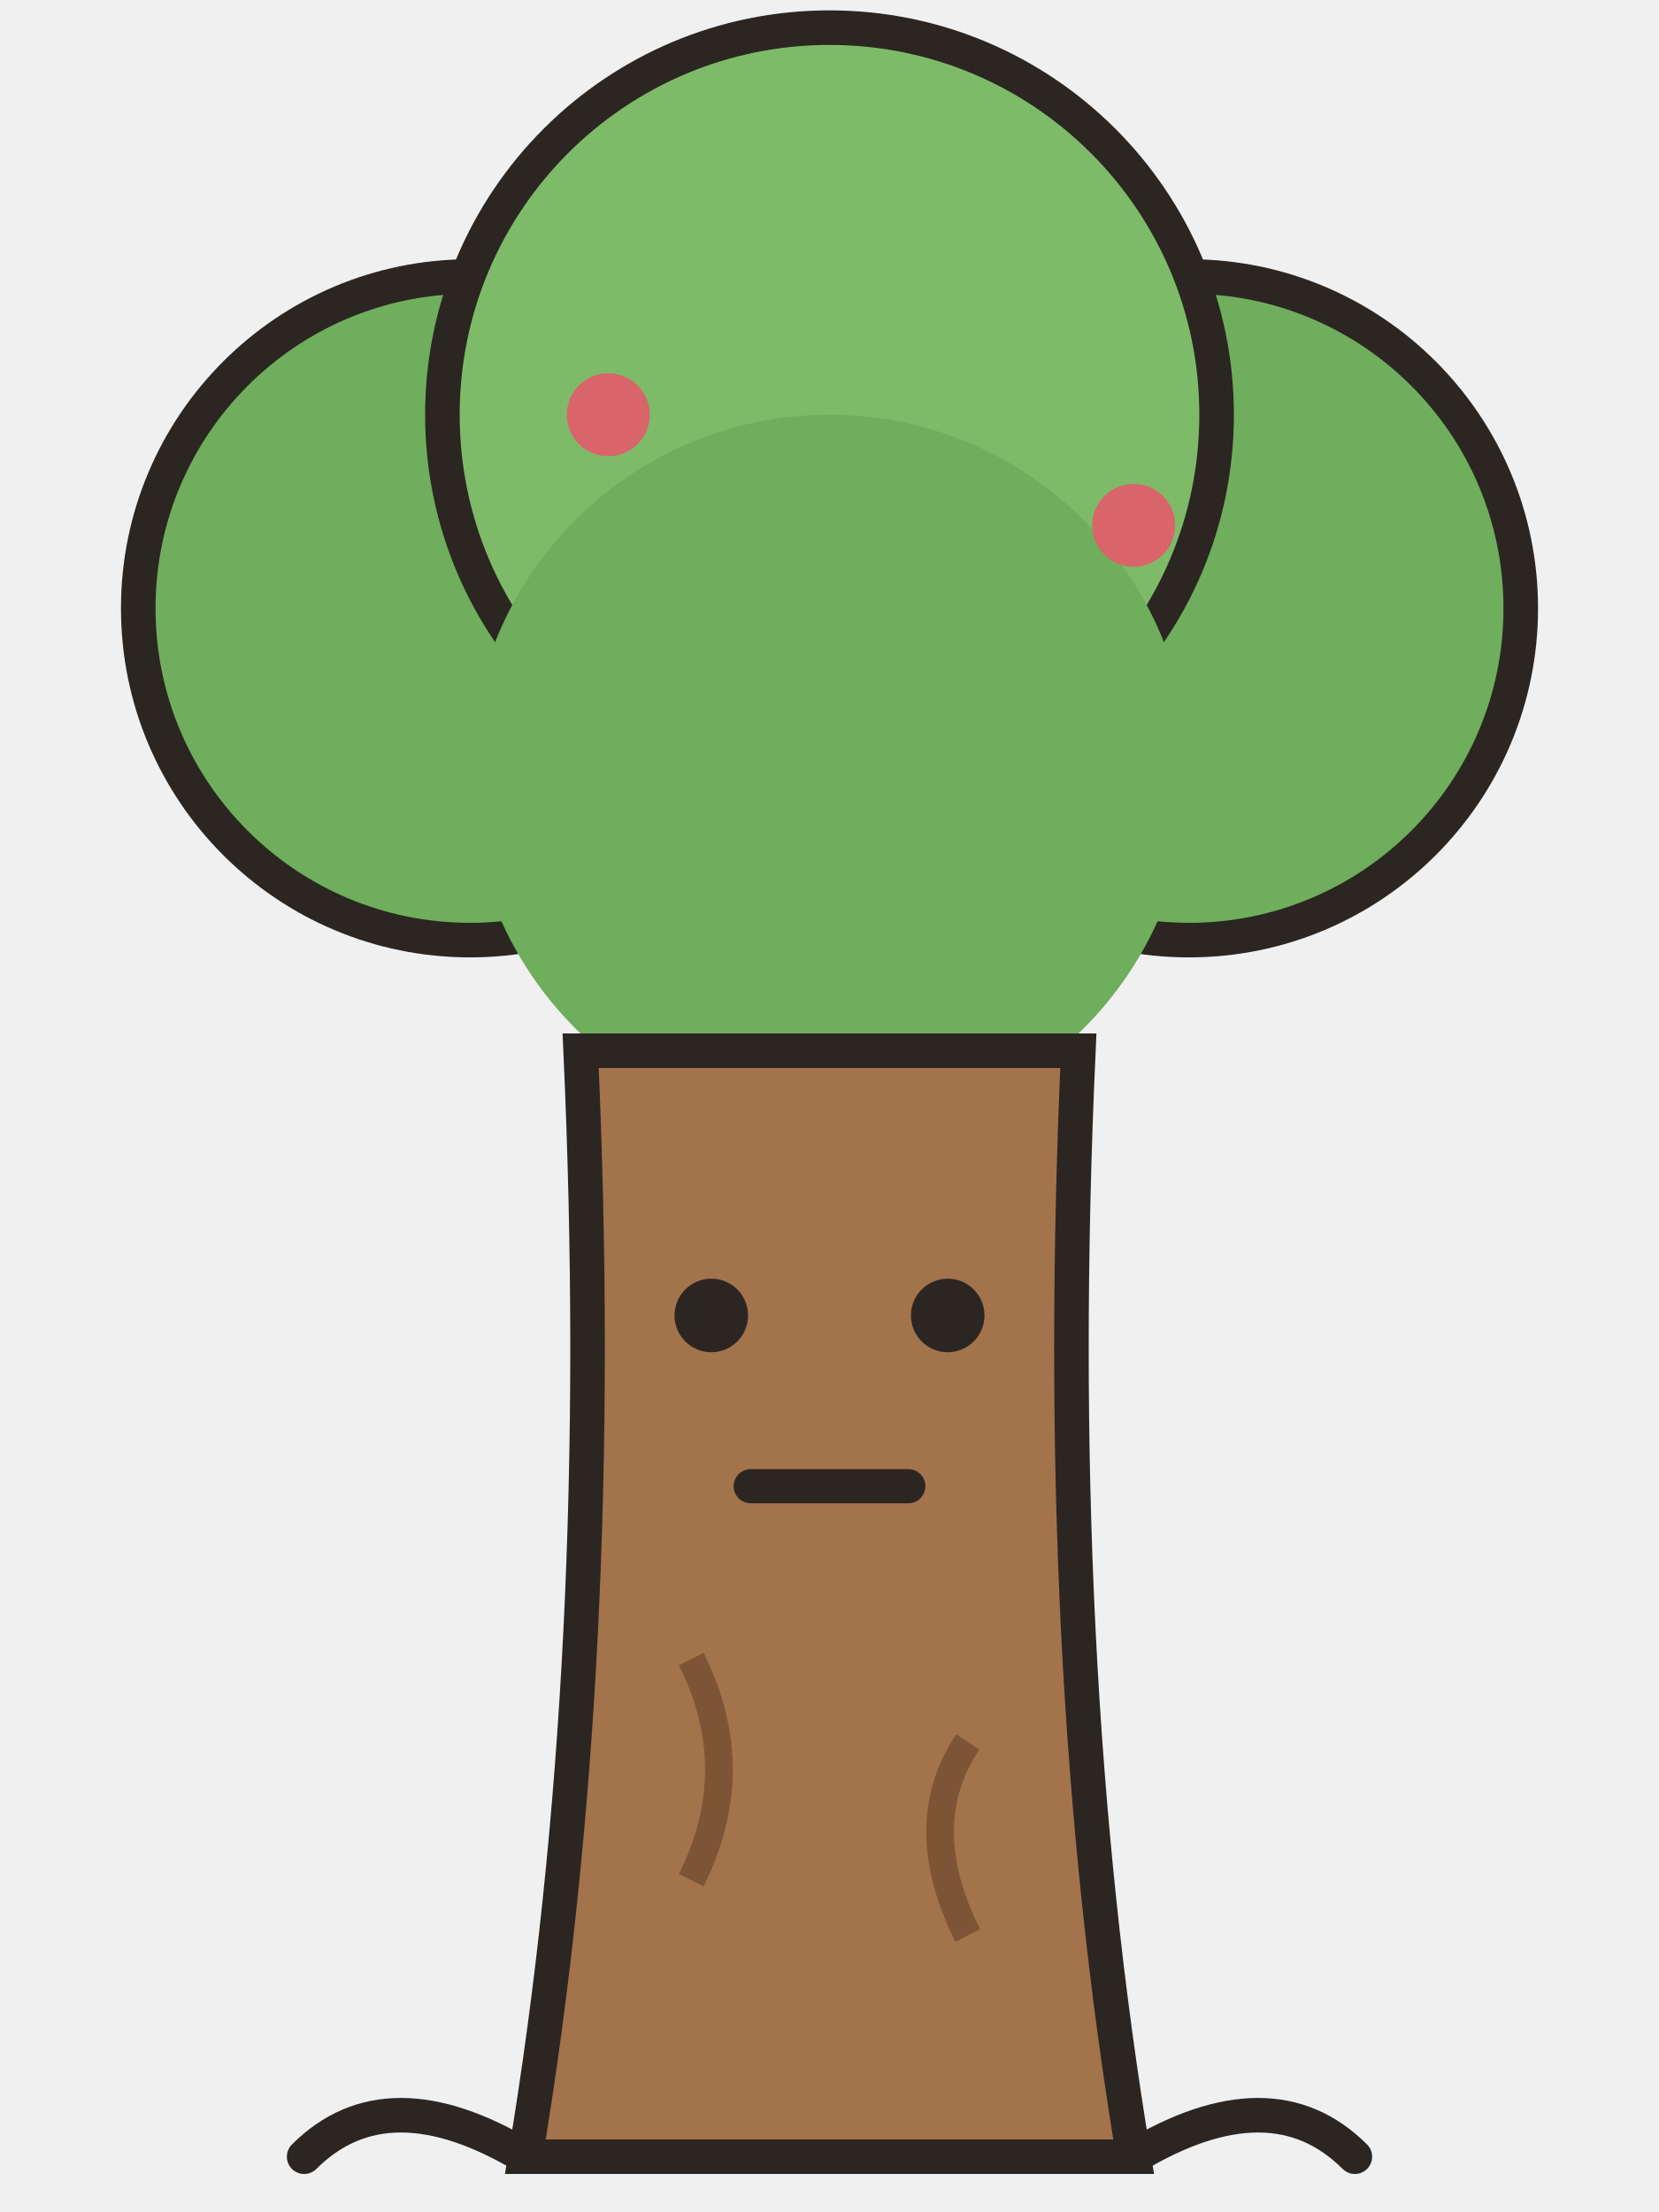
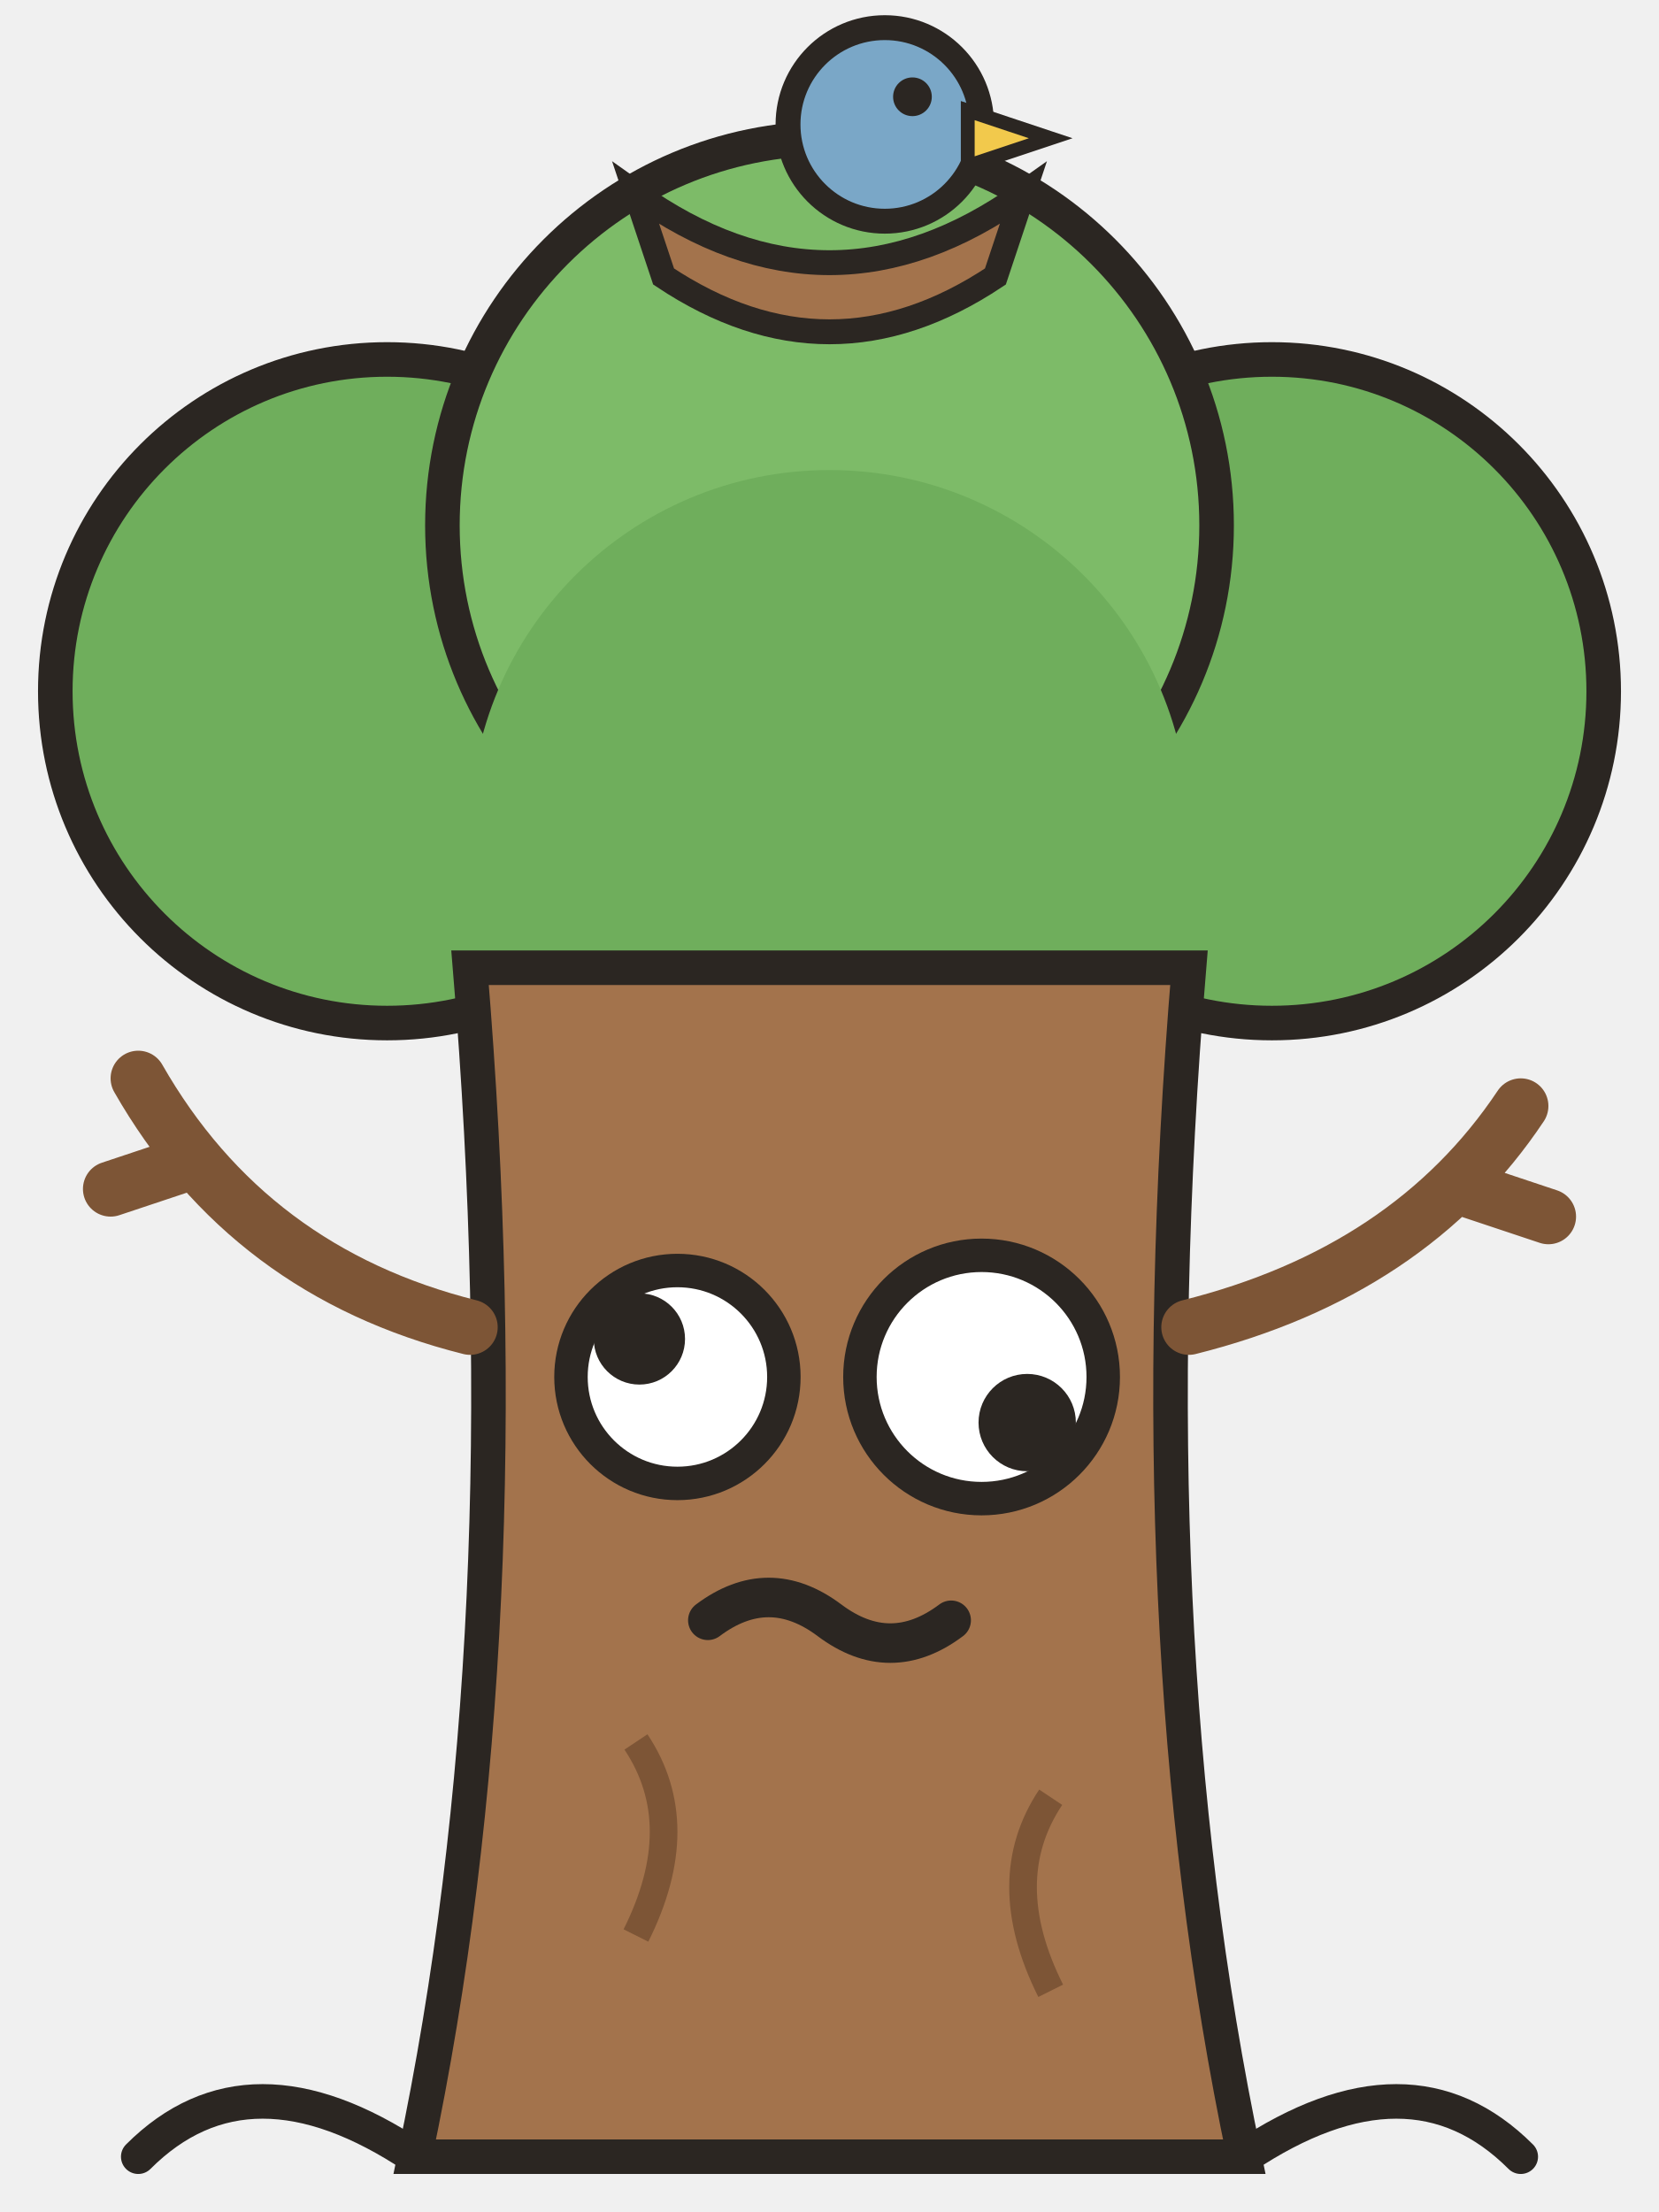
- <svg xmlns="http://www.w3.org/2000/svg" viewBox="0 0 120 160" width="120" height="160">
-   <circle cx="34" cy="44" r="24" fill="#6fae5c" stroke="#2b2622" stroke-width="2.5" />
-   <circle cx="86" cy="44" r="24" fill="#6fae5c" stroke="#2b2622" stroke-width="2.5" />
-   <circle cx="60" cy="30" r="28" fill="#7dbb68" stroke="#2b2622" stroke-width="2.5" />
-   <circle cx="60" cy="56" r="26" fill="#6fae5c" />
-   <circle cx="44" cy="30" r="3" fill="#d9646a" />
-   <circle cx="82" cy="38" r="3" fill="#d9646a" />
-   <path d="M38 156 Q44 120 42 76 L78 76 Q76 120 82 156 Z" fill="#a3734c" stroke="#2b2622" stroke-width="2.5" />
-   <path d="M38 156 Q28 150 22 156 M82 156 Q92 150 98 156" stroke="#2b2622" stroke-width="2.5" fill="none" stroke-linecap="round" />
-   <path d="M50 136 Q54 128 50 120 M70 140 Q66 132 70 126" stroke="#7d5536" stroke-width="2" fill="none" />
-   <circle cx="51.45" cy="95.15" r="2.66" fill="#2b2622" />
-   <circle cx="68.55" cy="95.15" r="2.66" fill="#2b2622" />
-   <path d="M54.3 107.5 L65.7 107.5" stroke="#2b2622" stroke-width="2.47" stroke-linecap="round" fill="none" />
+ <svg xmlns="http://www.w3.org/2000/svg" overflow="visible" viewBox="0 0 120 160" width="120" height="160">
+   <circle cx="28" cy="50" r="24" fill="#6fae5c" stroke="#2b2622" stroke-width="2.5" />
+   <circle cx="92" cy="50" r="24" fill="#6fae5c" stroke="#2b2622" stroke-width="2.5" />
+   <circle cx="60" cy="38" r="28" fill="#7dbb68" stroke="#2b2622" stroke-width="2.5" />
+   <circle cx="60" cy="60" r="26" fill="#6fae5c" />
+   <path d="M46 14 Q60 24 74 14 L72 20 Q60 28 48 20 Z" fill="#a3734c" stroke="#2b2622" stroke-width="1.8" />
+   <circle cx="64" cy="9" r="7" fill="#7aa7c7" stroke="#2b2622" stroke-width="1.8" />
+   <path d="M70 8 L76 10 L70 12 Z" fill="#f2c94c" stroke="#2b2622" stroke-width="1" />
+   <circle cx="66" cy="7" r="1.4" fill="#2b2622" />
+   <path d="M30 156 Q38 118 34 70 L86 70 Q82 118 90 156 Z" fill="#a3734c" stroke="#2b2622" stroke-width="2.5" />
+   <path d="M30 156 Q18 148 10 156 M90 156 Q102 148 110 156" stroke="#2b2622" stroke-width="2.5" fill="none" stroke-linecap="round" />
+   <path d="M34 96 Q18 92 10 78 M14 84 L8 86" stroke="#7d5536" stroke-width="4" fill="none" stroke-linecap="round" />
+   <path d="M86 96 Q102 92 110 80 M106 86 L112 88" stroke="#7d5536" stroke-width="4" fill="none" stroke-linecap="round" />
+   <path d="M46 140 Q50 132 46 126 M76 144 Q72 136 76 130" stroke="#7d5536" stroke-width="2" fill="none" />
+   <circle cx="49" cy="99.6" r="7.7" fill="#fff" stroke="#2b2622" stroke-width="2.42" />
+   <circle cx="46.25" cy="96.85" r="3.3" fill="#2b2622" />
+   <circle cx="71" cy="99.6" r="8.8" fill="#fff" stroke="#2b2622" stroke-width="2.42" />
+   <circle cx="74.3" cy="102.9" r="3.52" fill="#2b2622" />
+   <path d="M51.2 117.2 Q55.6 113.9 60 117.2 Q64.4 120.5 68.8 117.2" stroke="#2b2622" stroke-width="2.86" stroke-linecap="round" stroke-linejoin="round" fill="none" />
</svg>
